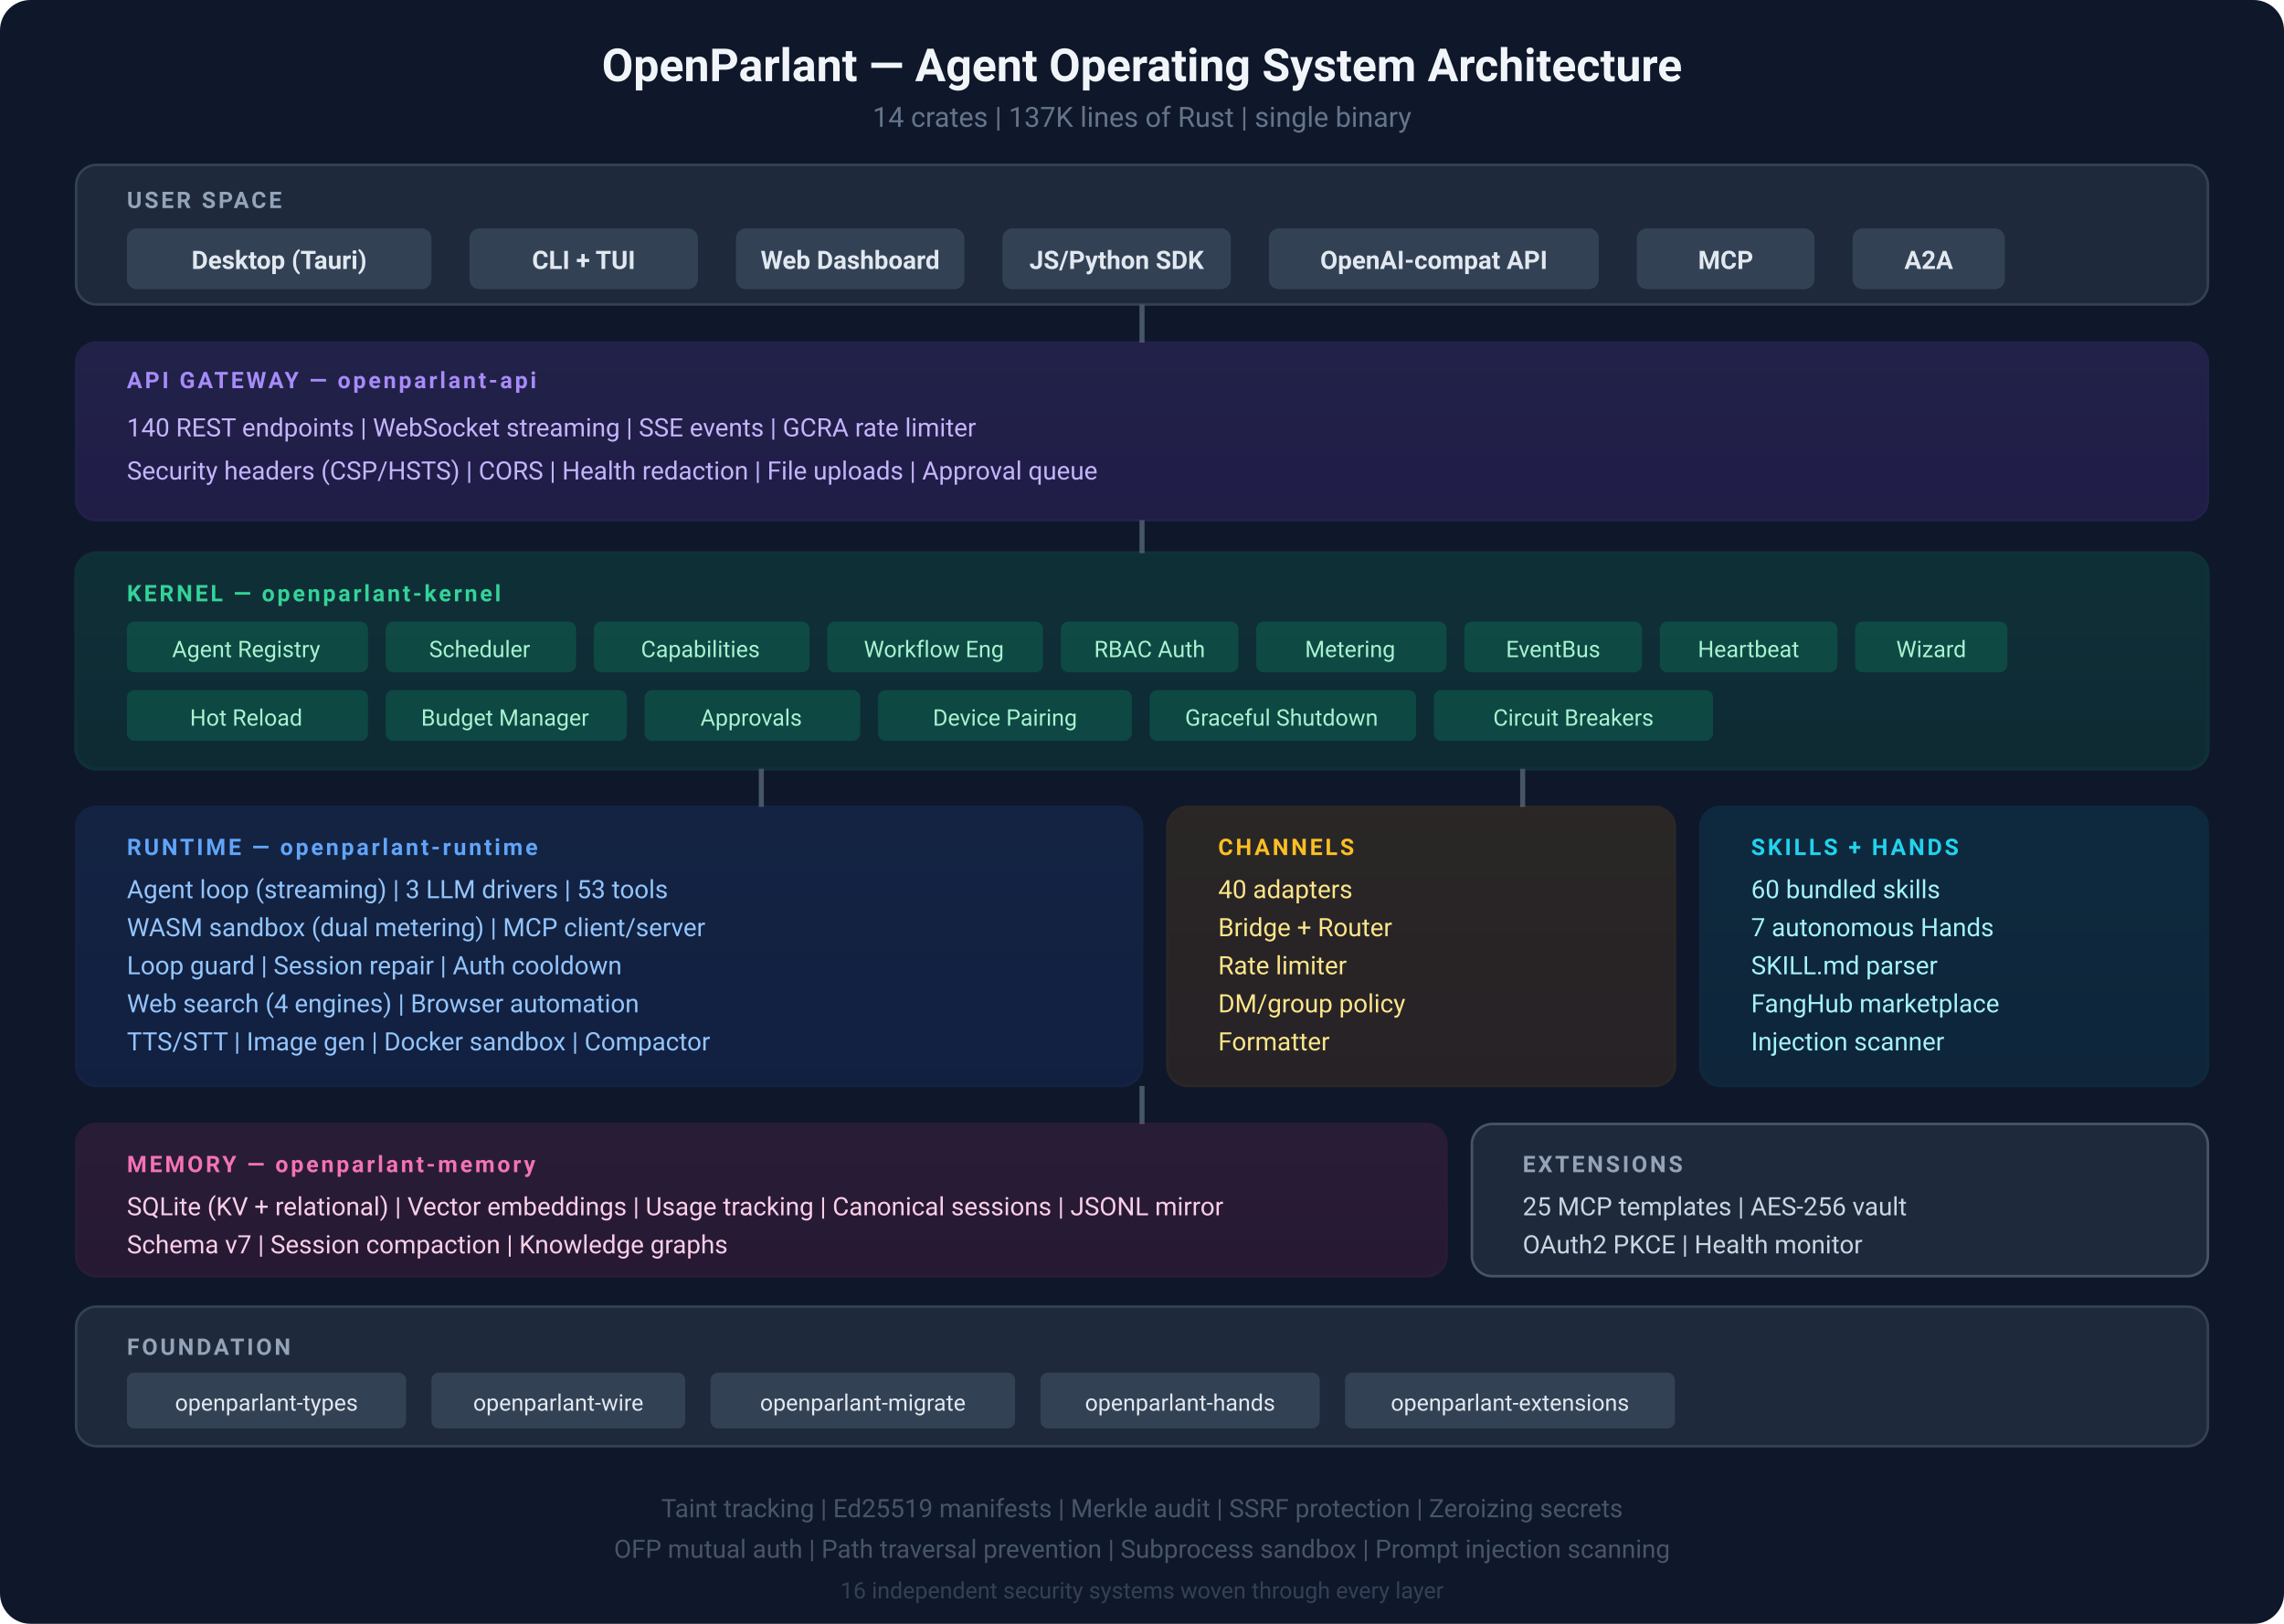
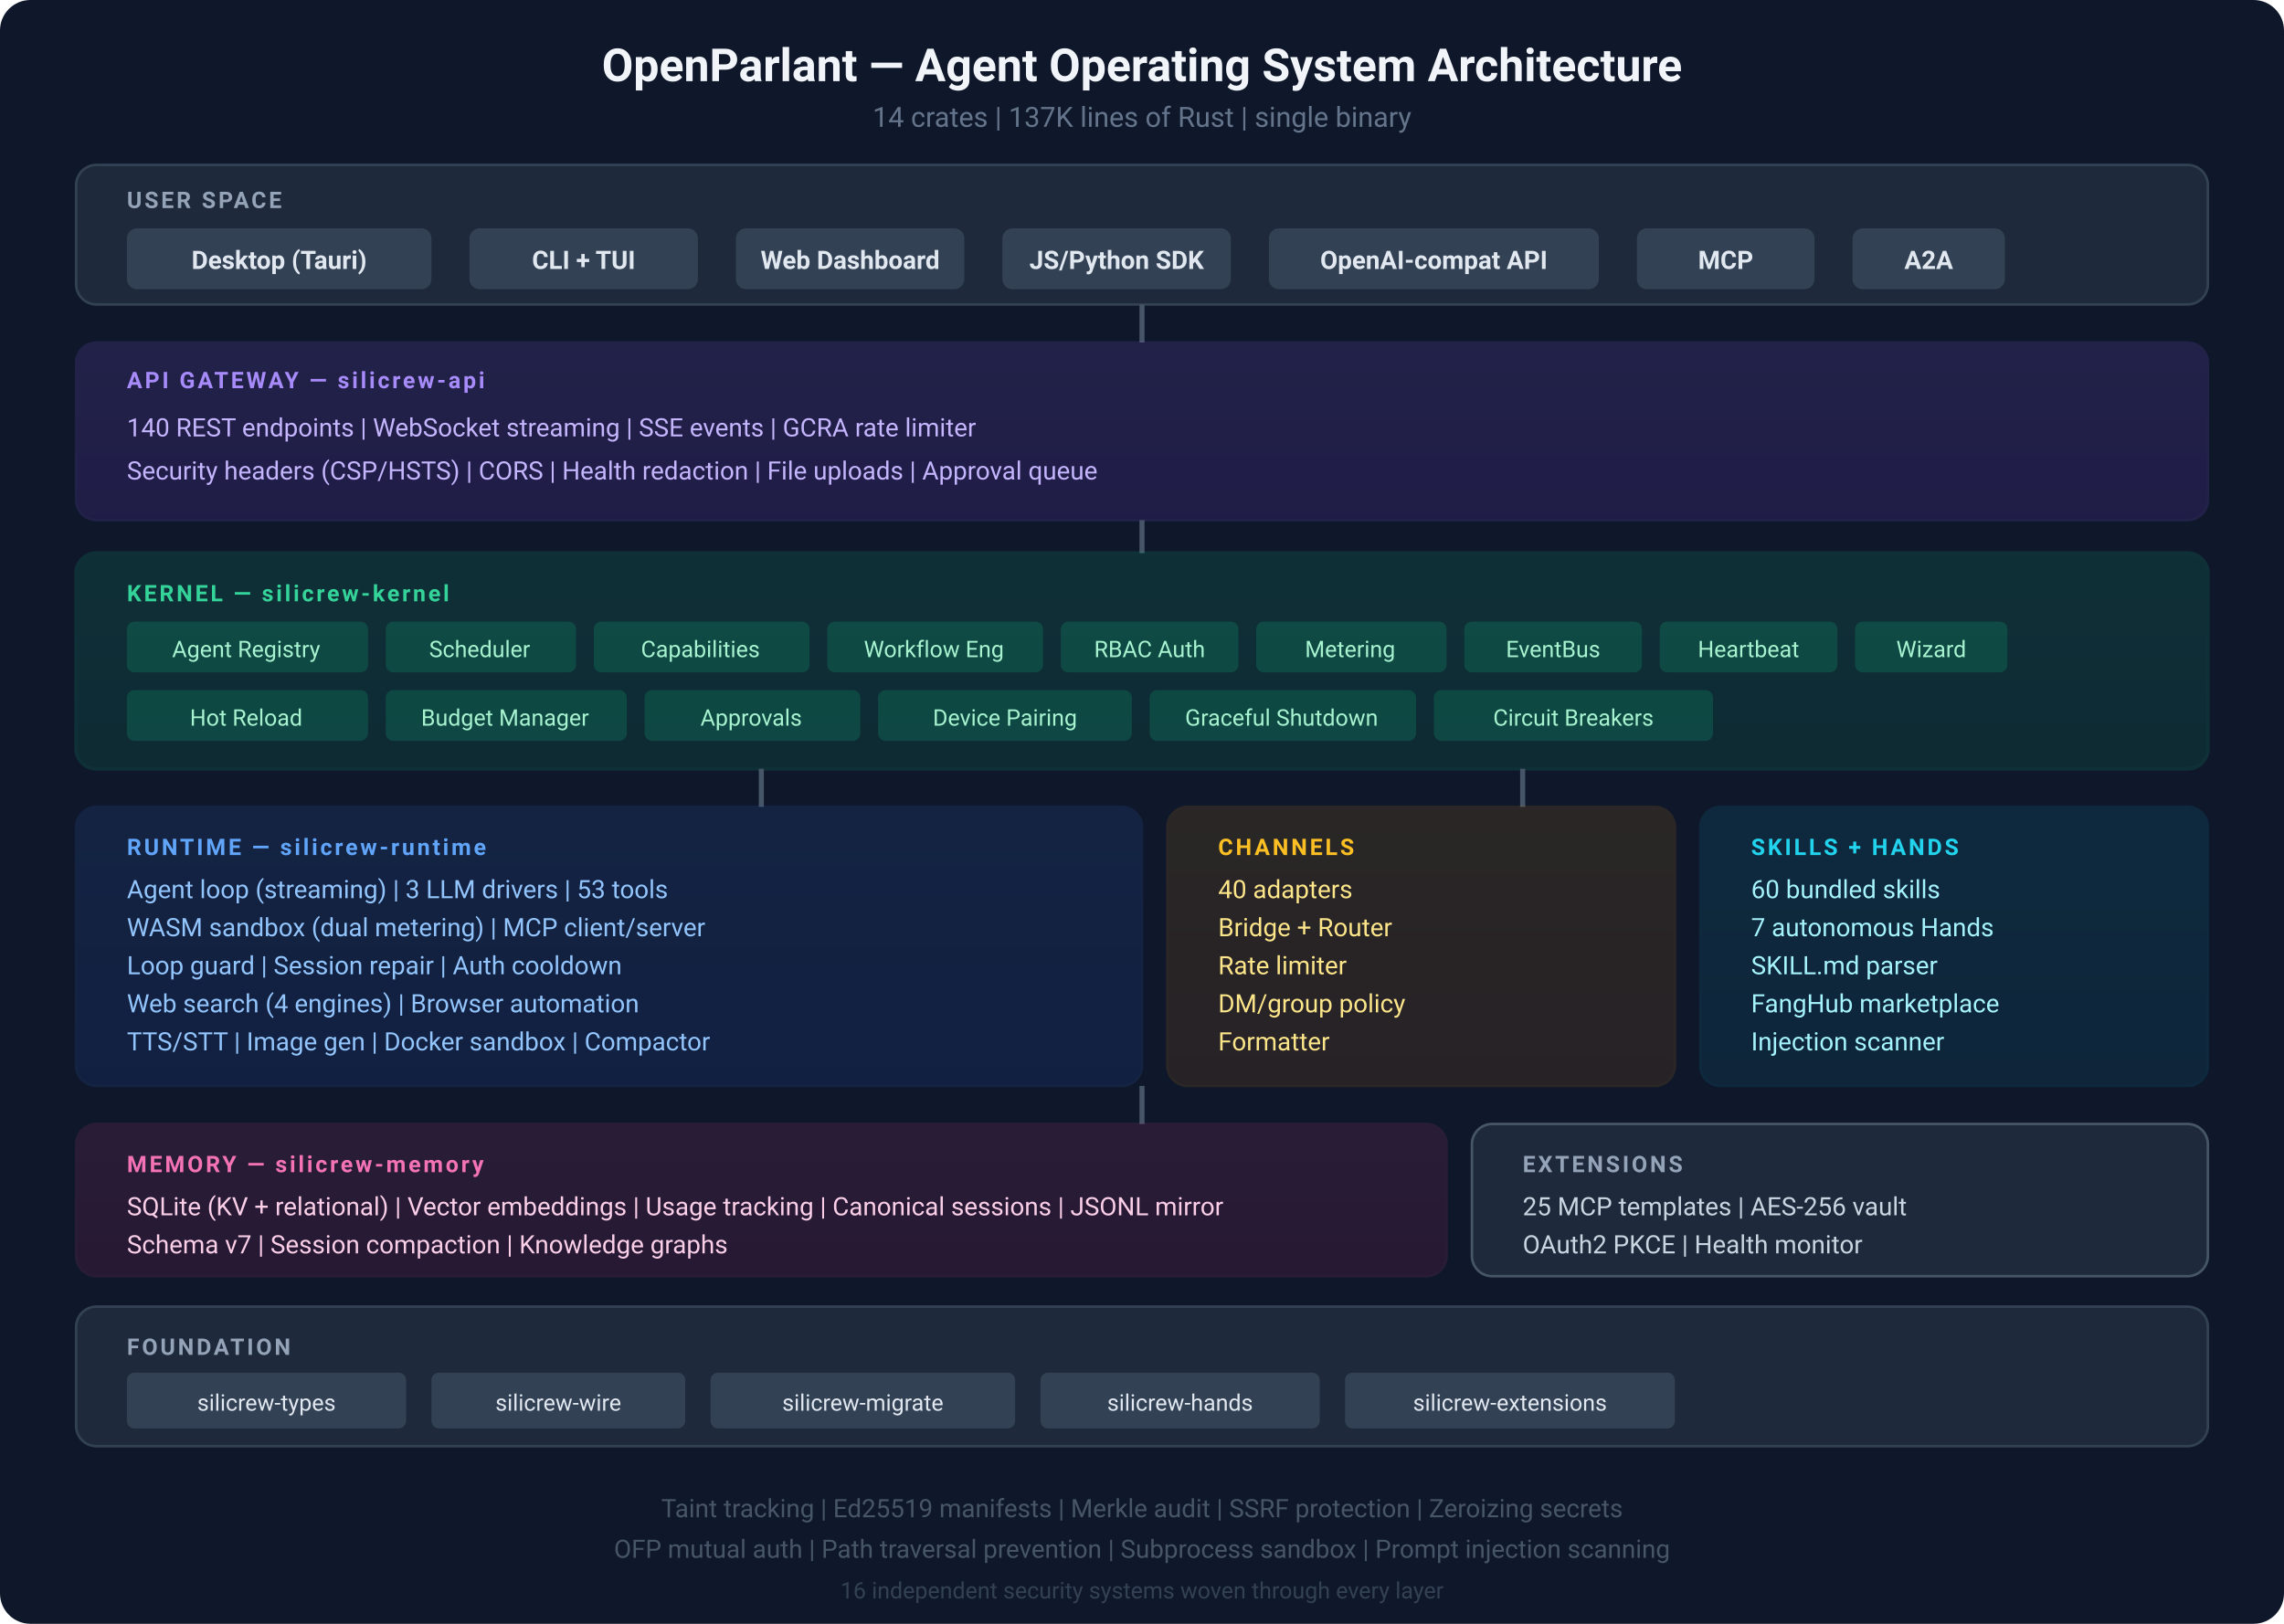
<svg xmlns="http://www.w3.org/2000/svg" viewBox="0 0 900 640" font-family="-apple-system,BlinkMacSystemFont,'Segoe UI',Roboto,Helvetica,Arial,sans-serif">
  <defs>
    <linearGradient id="kern" x1="0" y1="0" x2="0" y2="1">
      <stop offset="0%" stop-color="#10b981" />
      <stop offset="100%" stop-color="#059669" />
    </linearGradient>
    <linearGradient id="rt" x1="0" y1="0" x2="0" y2="1">
      <stop offset="0%" stop-color="#3b82f6" />
      <stop offset="100%" stop-color="#2563eb" />
    </linearGradient>
    <linearGradient id="api" x1="0" y1="0" x2="0" y2="1">
      <stop offset="0%" stop-color="#8b5cf6" />
      <stop offset="100%" stop-color="#7c3aed" />
    </linearGradient>
    <linearGradient id="ch" x1="0" y1="0" x2="0" y2="1">
      <stop offset="0%" stop-color="#f59e0b" />
      <stop offset="100%" stop-color="#d97706" />
    </linearGradient>
    <linearGradient id="mem" x1="0" y1="0" x2="0" y2="1">
      <stop offset="0%" stop-color="#ec4899" />
      <stop offset="100%" stop-color="#db2777" />
    </linearGradient>
    <linearGradient id="ext" x1="0" y1="0" x2="0" y2="1">
      <stop offset="0%" stop-color="#06b6d4" />
      <stop offset="100%" stop-color="#0891b2" />
    </linearGradient>
  </defs>
  <rect width="900" height="640" rx="12" fill="#0f172a" />
  <text x="450" y="32" text-anchor="middle" fill="#f1f5f9" font-size="18" font-weight="700">OpenParlant — Agent Operating System Architecture</text>
  <text x="450" y="50" text-anchor="middle" fill="#64748b" font-size="11">14 crates | 137K lines of Rust | single binary</text>
  <rect x="30" y="65" width="840" height="55" rx="8" fill="#1e293b" stroke="#334155" stroke-width="1" />
  <text x="50" y="82" fill="#94a3b8" font-size="9" font-weight="600" letter-spacing="1">USER SPACE</text>
  <rect x="50" y="90" width="120" height="24" rx="4" fill="#334155" />
  <text x="110" y="106" text-anchor="middle" fill="#e2e8f0" font-size="10" font-weight="600">Desktop (Tauri)</text>
  <rect x="185" y="90" width="90" height="24" rx="4" fill="#334155" />
  <text x="230" y="106" text-anchor="middle" fill="#e2e8f0" font-size="10" font-weight="600">CLI + TUI</text>
  <rect x="290" y="90" width="90" height="24" rx="4" fill="#334155" />
  <text x="335" y="106" text-anchor="middle" fill="#e2e8f0" font-size="10" font-weight="600">Web Dashboard</text>
  <rect x="395" y="90" width="90" height="24" rx="4" fill="#334155" />
  <text x="440" y="106" text-anchor="middle" fill="#e2e8f0" font-size="10" font-weight="600">JS/Python SDK</text>
  <rect x="500" y="90" width="130" height="24" rx="4" fill="#334155" />
  <text x="565" y="106" text-anchor="middle" fill="#e2e8f0" font-size="10" font-weight="600">OpenAI-compat API</text>
  <rect x="645" y="90" width="70" height="24" rx="4" fill="#334155" />
  <text x="680" y="106" text-anchor="middle" fill="#e2e8f0" font-size="10" font-weight="600">MCP</text>
  <rect x="730" y="90" width="60" height="24" rx="4" fill="#334155" />
  <text x="760" y="106" text-anchor="middle" fill="#e2e8f0" font-size="10" font-weight="600">A2A</text>
  <line x1="450" y1="120" x2="450" y2="135" stroke="#475569" stroke-width="2" marker-end="url(#arrowhead)" />
  <rect x="30" y="135" width="840" height="70" rx="8" fill="url(#api)" opacity="0.15" stroke="#8b5cf6" stroke-width="1" />
-   <text x="50" y="153" fill="#a78bfa" font-size="9" font-weight="600" letter-spacing="1">API GATEWAY — openparlant-api</text>
+   <text x="50" y="153" fill="#a78bfa" font-size="9" font-weight="600" letter-spacing="1">API GATEWAY — silicrew-api</text>
  <text x="50" y="172" fill="#c4b5fd" font-size="10">140 REST endpoints | WebSocket streaming | SSE events | GCRA rate limiter</text>
  <text x="50" y="189" fill="#c4b5fd" font-size="10">Security headers (CSP/HSTS) | CORS | Health redaction | File uploads | Approval queue</text>
  <line x1="450" y1="205" x2="450" y2="218" stroke="#475569" stroke-width="2" />
  <rect x="30" y="218" width="840" height="85" rx="8" fill="url(#kern)" opacity="0.15" stroke="#10b981" stroke-width="1.5" />
-   <text x="50" y="237" fill="#34d399" font-size="9" font-weight="600" letter-spacing="1">KERNEL — openparlant-kernel</text>
+   <text x="50" y="237" fill="#34d399" font-size="9" font-weight="600" letter-spacing="1">KERNEL — silicrew-kernel</text>
  <rect x="50" y="245" width="95" height="20" rx="3" fill="#10b98133" />
  <text x="97" y="259" text-anchor="middle" fill="#a7f3d0" font-size="9">Agent Registry</text>
  <rect x="152" y="245" width="75" height="20" rx="3" fill="#10b98133" />
  <text x="189" y="259" text-anchor="middle" fill="#a7f3d0" font-size="9">Scheduler</text>
  <rect x="234" y="245" width="85" height="20" rx="3" fill="#10b98133" />
  <text x="276" y="259" text-anchor="middle" fill="#a7f3d0" font-size="9">Capabilities</text>
  <rect x="326" y="245" width="85" height="20" rx="3" fill="#10b98133" />
  <text x="368" y="259" text-anchor="middle" fill="#a7f3d0" font-size="9">Workflow Eng</text>
  <rect x="418" y="245" width="70" height="20" rx="3" fill="#10b98133" />
  <text x="453" y="259" text-anchor="middle" fill="#a7f3d0" font-size="9">RBAC Auth</text>
  <rect x="495" y="245" width="75" height="20" rx="3" fill="#10b98133" />
  <text x="532" y="259" text-anchor="middle" fill="#a7f3d0" font-size="9">Metering</text>
  <rect x="577" y="245" width="70" height="20" rx="3" fill="#10b98133" />
  <text x="612" y="259" text-anchor="middle" fill="#a7f3d0" font-size="9">EventBus</text>
  <rect x="654" y="245" width="70" height="20" rx="3" fill="#10b98133" />
  <text x="689" y="259" text-anchor="middle" fill="#a7f3d0" font-size="9">Heartbeat</text>
  <rect x="731" y="245" width="60" height="20" rx="3" fill="#10b98133" />
  <text x="761" y="259" text-anchor="middle" fill="#a7f3d0" font-size="9">Wizard</text>
  <rect x="50" y="272" width="95" height="20" rx="3" fill="#10b98133" />
  <text x="97" y="286" text-anchor="middle" fill="#a7f3d0" font-size="9">Hot Reload</text>
  <rect x="152" y="272" width="95" height="20" rx="3" fill="#10b98133" />
  <text x="199" y="286" text-anchor="middle" fill="#a7f3d0" font-size="9">Budget Manager</text>
  <rect x="254" y="272" width="85" height="20" rx="3" fill="#10b98133" />
  <text x="296" y="286" text-anchor="middle" fill="#a7f3d0" font-size="9">Approvals</text>
  <rect x="346" y="272" width="100" height="20" rx="3" fill="#10b98133" />
  <text x="396" y="286" text-anchor="middle" fill="#a7f3d0" font-size="9">Device Pairing</text>
  <rect x="453" y="272" width="105" height="20" rx="3" fill="#10b98133" />
  <text x="505" y="286" text-anchor="middle" fill="#a7f3d0" font-size="9">Graceful Shutdown</text>
  <rect x="565" y="272" width="110" height="20" rx="3" fill="#10b98133" />
  <text x="620" y="286" text-anchor="middle" fill="#a7f3d0" font-size="9">Circuit Breakers</text>
  <line x1="300" y1="303" x2="300" y2="318" stroke="#475569" stroke-width="2" />
  <line x1="600" y1="303" x2="600" y2="318" stroke="#475569" stroke-width="2" />
  <rect x="30" y="318" width="420" height="110" rx="8" fill="url(#rt)" opacity="0.12" stroke="#3b82f6" stroke-width="1" />
-   <text x="50" y="337" fill="#60a5fa" font-size="9" font-weight="600" letter-spacing="1">RUNTIME — openparlant-runtime</text>
+   <text x="50" y="337" fill="#60a5fa" font-size="9" font-weight="600" letter-spacing="1">RUNTIME — silicrew-runtime</text>
  <text x="50" y="354" fill="#93c5fd" font-size="10">Agent loop (streaming) | 3 LLM drivers | 53 tools</text>
  <text x="50" y="369" fill="#93c5fd" font-size="10">WASM sandbox (dual metering) | MCP client/server</text>
  <text x="50" y="384" fill="#93c5fd" font-size="10">Loop guard | Session repair | Auth cooldown</text>
  <text x="50" y="399" fill="#93c5fd" font-size="10">Web search (4 engines) | Browser automation</text>
  <text x="50" y="414" fill="#93c5fd" font-size="10">TTS/STT | Image gen | Docker sandbox | Compactor</text>
  <rect x="460" y="318" width="200" height="110" rx="8" fill="url(#ch)" opacity="0.12" stroke="#f59e0b" stroke-width="1" />
  <text x="480" y="337" fill="#fbbf24" font-size="9" font-weight="600" letter-spacing="1">CHANNELS</text>
  <text x="480" y="354" fill="#fde68a" font-size="10">40 adapters</text>
  <text x="480" y="369" fill="#fde68a" font-size="10">Bridge + Router</text>
  <text x="480" y="384" fill="#fde68a" font-size="10">Rate limiter</text>
  <text x="480" y="399" fill="#fde68a" font-size="10">DM/group policy</text>
  <text x="480" y="414" fill="#fde68a" font-size="10">Formatter</text>
  <rect x="670" y="318" width="200" height="110" rx="8" fill="url(#ext)" opacity="0.12" stroke="#06b6d4" stroke-width="1" />
  <text x="690" y="337" fill="#22d3ee" font-size="9" font-weight="600" letter-spacing="1">SKILLS + HANDS</text>
  <text x="690" y="354" fill="#a5f3fc" font-size="10">60 bundled skills</text>
  <text x="690" y="369" fill="#a5f3fc" font-size="10">7 autonomous Hands</text>
  <text x="690" y="384" fill="#a5f3fc" font-size="10">SKILL.md parser</text>
  <text x="690" y="399" fill="#a5f3fc" font-size="10">FangHub marketplace</text>
  <text x="690" y="414" fill="#a5f3fc" font-size="10">Injection scanner</text>
  <line x1="450" y1="428" x2="450" y2="443" stroke="#475569" stroke-width="2" />
  <rect x="30" y="443" width="540" height="60" rx="8" fill="url(#mem)" opacity="0.12" stroke="#ec4899" stroke-width="1" />
-   <text x="50" y="462" fill="#f472b6" font-size="9" font-weight="600" letter-spacing="1">MEMORY — openparlant-memory</text>
+   <text x="50" y="462" fill="#f472b6" font-size="9" font-weight="600" letter-spacing="1">MEMORY — silicrew-memory</text>
  <text x="50" y="479" fill="#fbcfe8" font-size="10">SQLite (KV + relational) | Vector embeddings | Usage tracking | Canonical sessions | JSONL mirror</text>
  <text x="50" y="494" fill="#fbcfe8" font-size="10">Schema v7 | Session compaction | Knowledge graphs</text>
  <rect x="580" y="443" width="290" height="60" rx="8" fill="#1e293b" stroke="#475569" stroke-width="1" />
  <text x="600" y="462" fill="#94a3b8" font-size="9" font-weight="600" letter-spacing="1">EXTENSIONS</text>
  <text x="600" y="479" fill="#cbd5e1" font-size="10">25 MCP templates | AES-256 vault</text>
  <text x="600" y="494" fill="#cbd5e1" font-size="10">OAuth2 PKCE | Health monitor</text>
  <rect x="30" y="515" width="840" height="55" rx="8" fill="#1e293b" stroke="#334155" stroke-width="1" />
  <text x="50" y="534" fill="#94a3b8" font-size="9" font-weight="600" letter-spacing="1">FOUNDATION</text>
  <rect x="50" y="541" width="110" height="22" rx="3" fill="#334155" />
-   <text x="105" y="556" text-anchor="middle" fill="#e2e8f0" font-size="9">openparlant-types</text>
+   <text x="105" y="556" text-anchor="middle" fill="#e2e8f0" font-size="9">silicrew-types</text>
  <rect x="170" y="541" width="100" height="22" rx="3" fill="#334155" />
-   <text x="220" y="556" text-anchor="middle" fill="#e2e8f0" font-size="9">openparlant-wire</text>
+   <text x="220" y="556" text-anchor="middle" fill="#e2e8f0" font-size="9">silicrew-wire</text>
  <rect x="280" y="541" width="120" height="22" rx="3" fill="#334155" />
-   <text x="340" y="556" text-anchor="middle" fill="#e2e8f0" font-size="9">openparlant-migrate</text>
+   <text x="340" y="556" text-anchor="middle" fill="#e2e8f0" font-size="9">silicrew-migrate</text>
  <rect x="410" y="541" width="110" height="22" rx="3" fill="#334155" />
-   <text x="465" y="556" text-anchor="middle" fill="#e2e8f0" font-size="9">openparlant-hands</text>
+   <text x="465" y="556" text-anchor="middle" fill="#e2e8f0" font-size="9">silicrew-hands</text>
  <rect x="530" y="541" width="130" height="22" rx="3" fill="#334155" />
-   <text x="595" y="556" text-anchor="middle" fill="#e2e8f0" font-size="9">openparlant-extensions</text>
+   <text x="595" y="556" text-anchor="middle" fill="#e2e8f0" font-size="9">silicrew-extensions</text>
  <text x="450" y="598" text-anchor="middle" fill="#475569" font-size="10">Taint tracking | Ed25519 manifests | Merkle audit | SSRF protection | Zeroizing secrets</text>
  <text x="450" y="614" text-anchor="middle" fill="#475569" font-size="10">OFP mutual auth | Path traversal prevention | Subprocess sandbox | Prompt injection scanning</text>
  <text x="450" y="630" text-anchor="middle" fill="#334155" font-size="9">16 independent security systems woven through every layer</text>
</svg>
